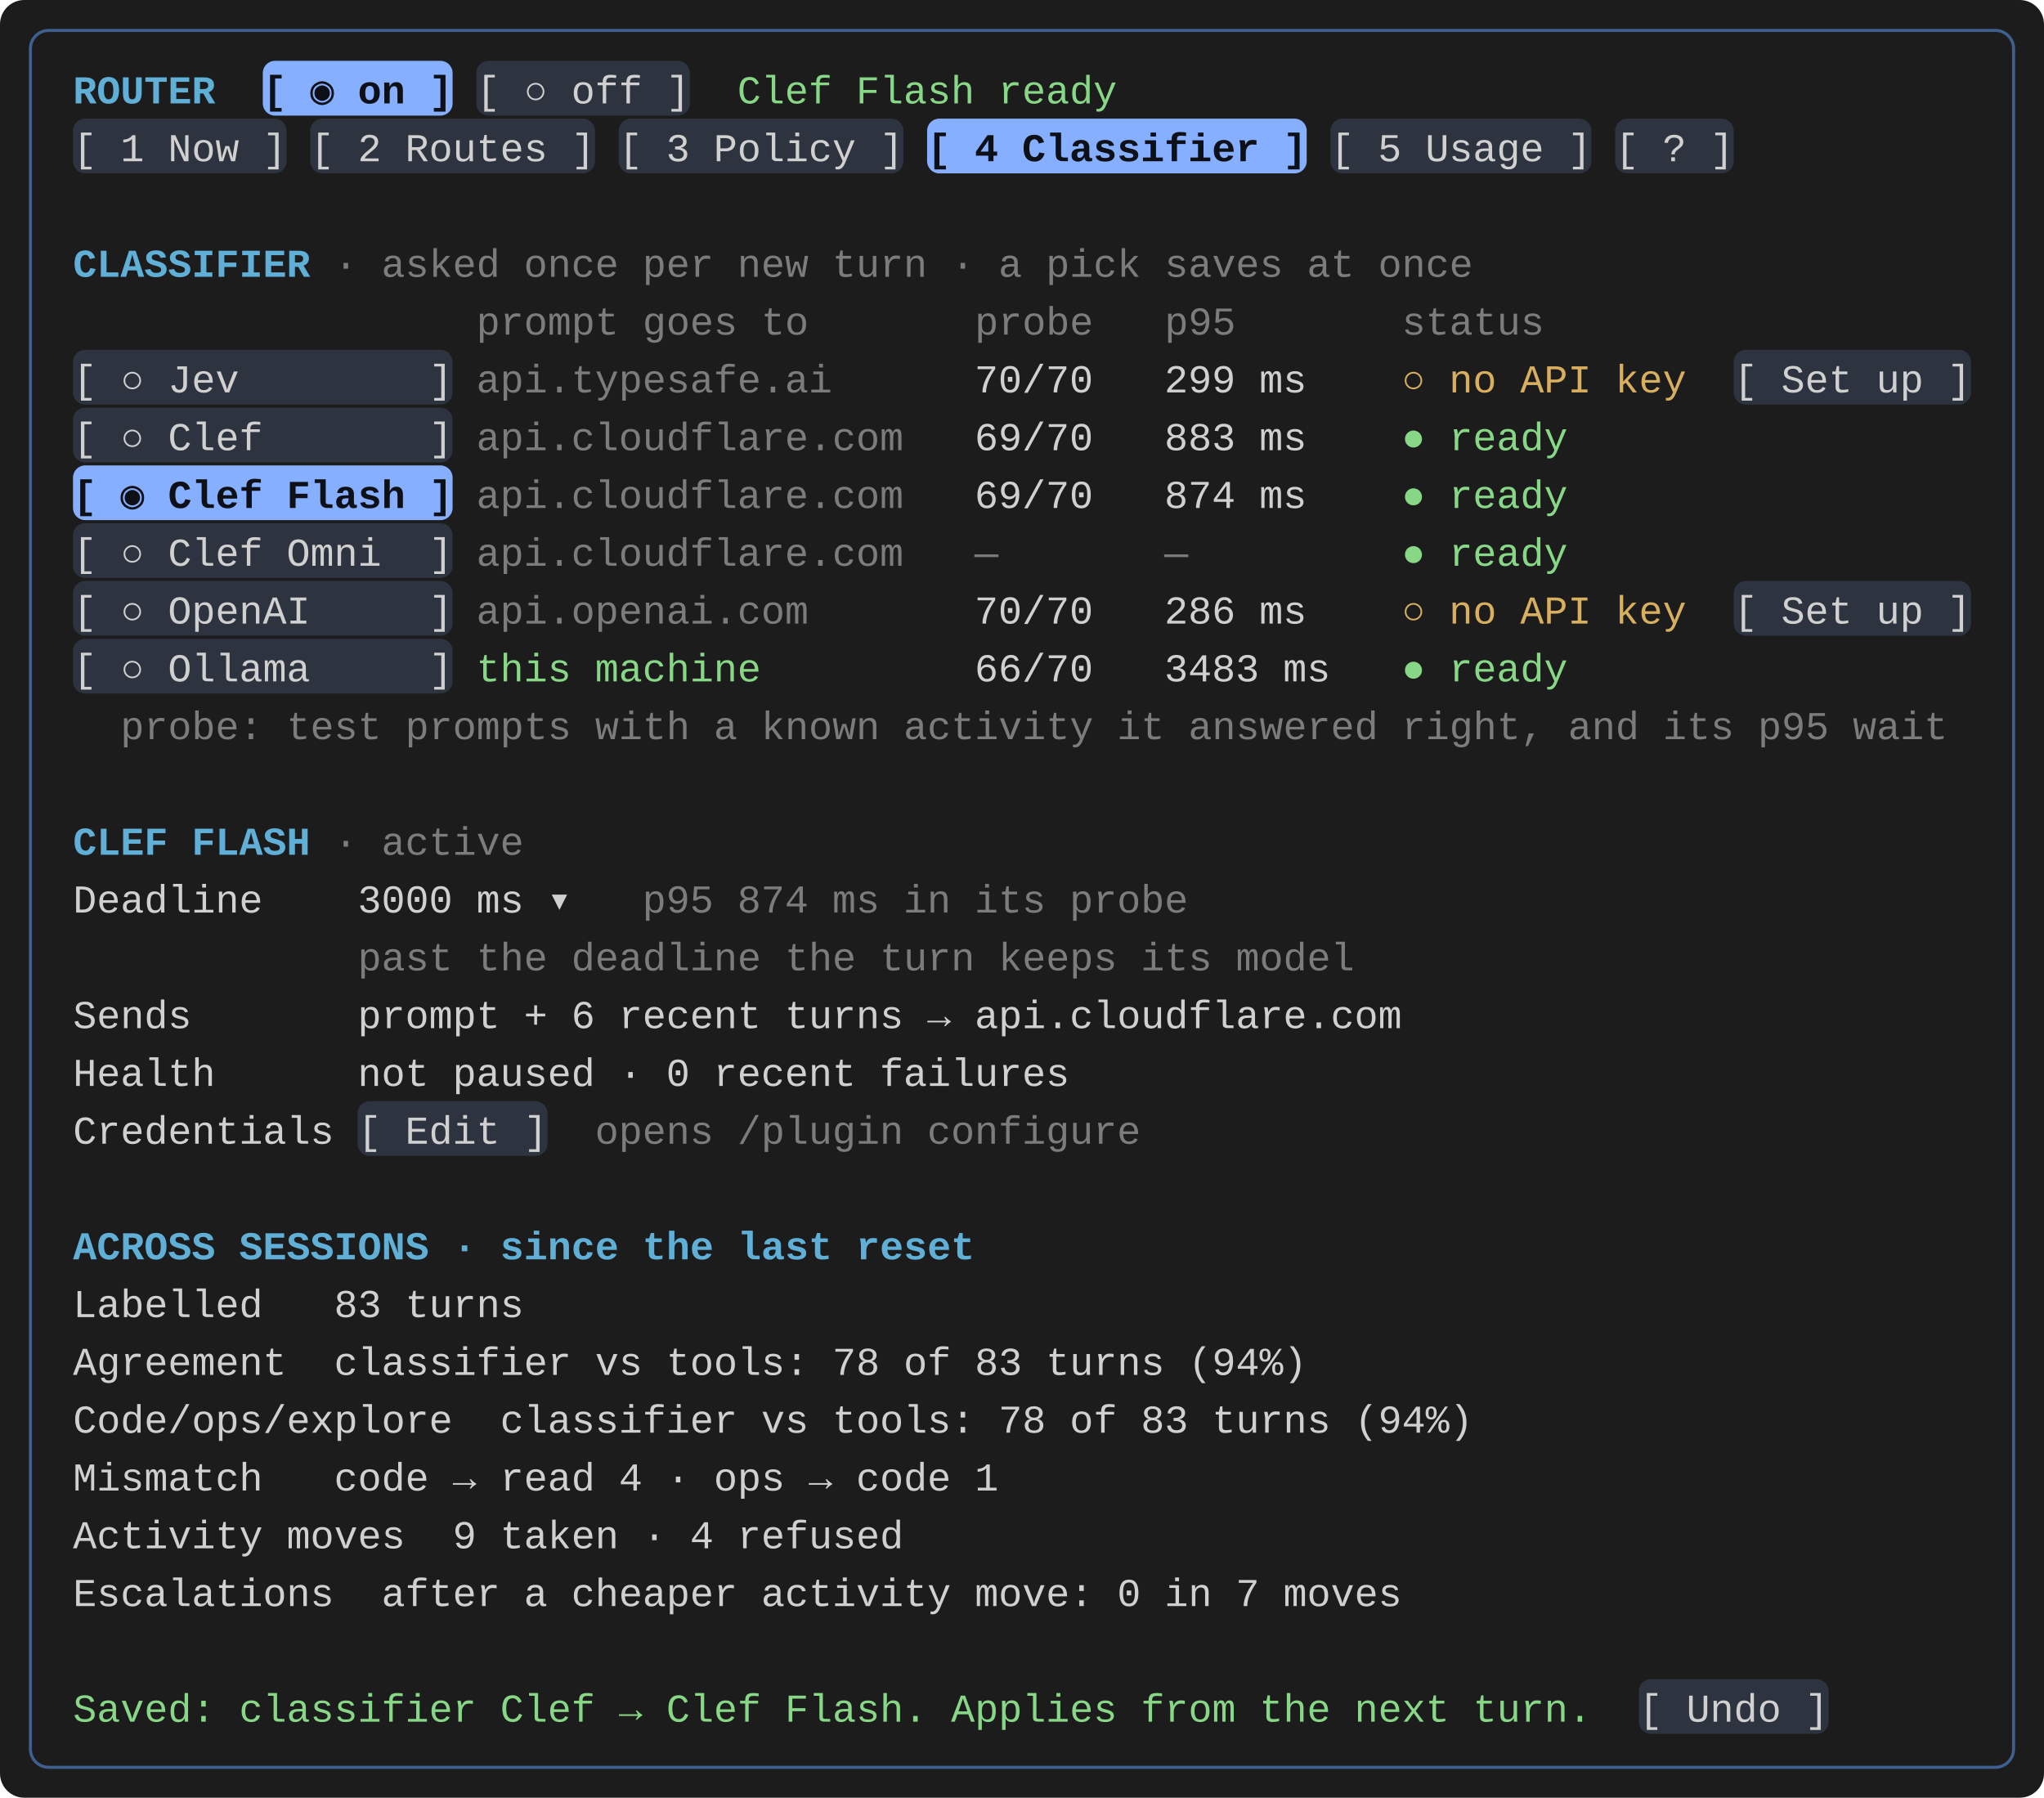
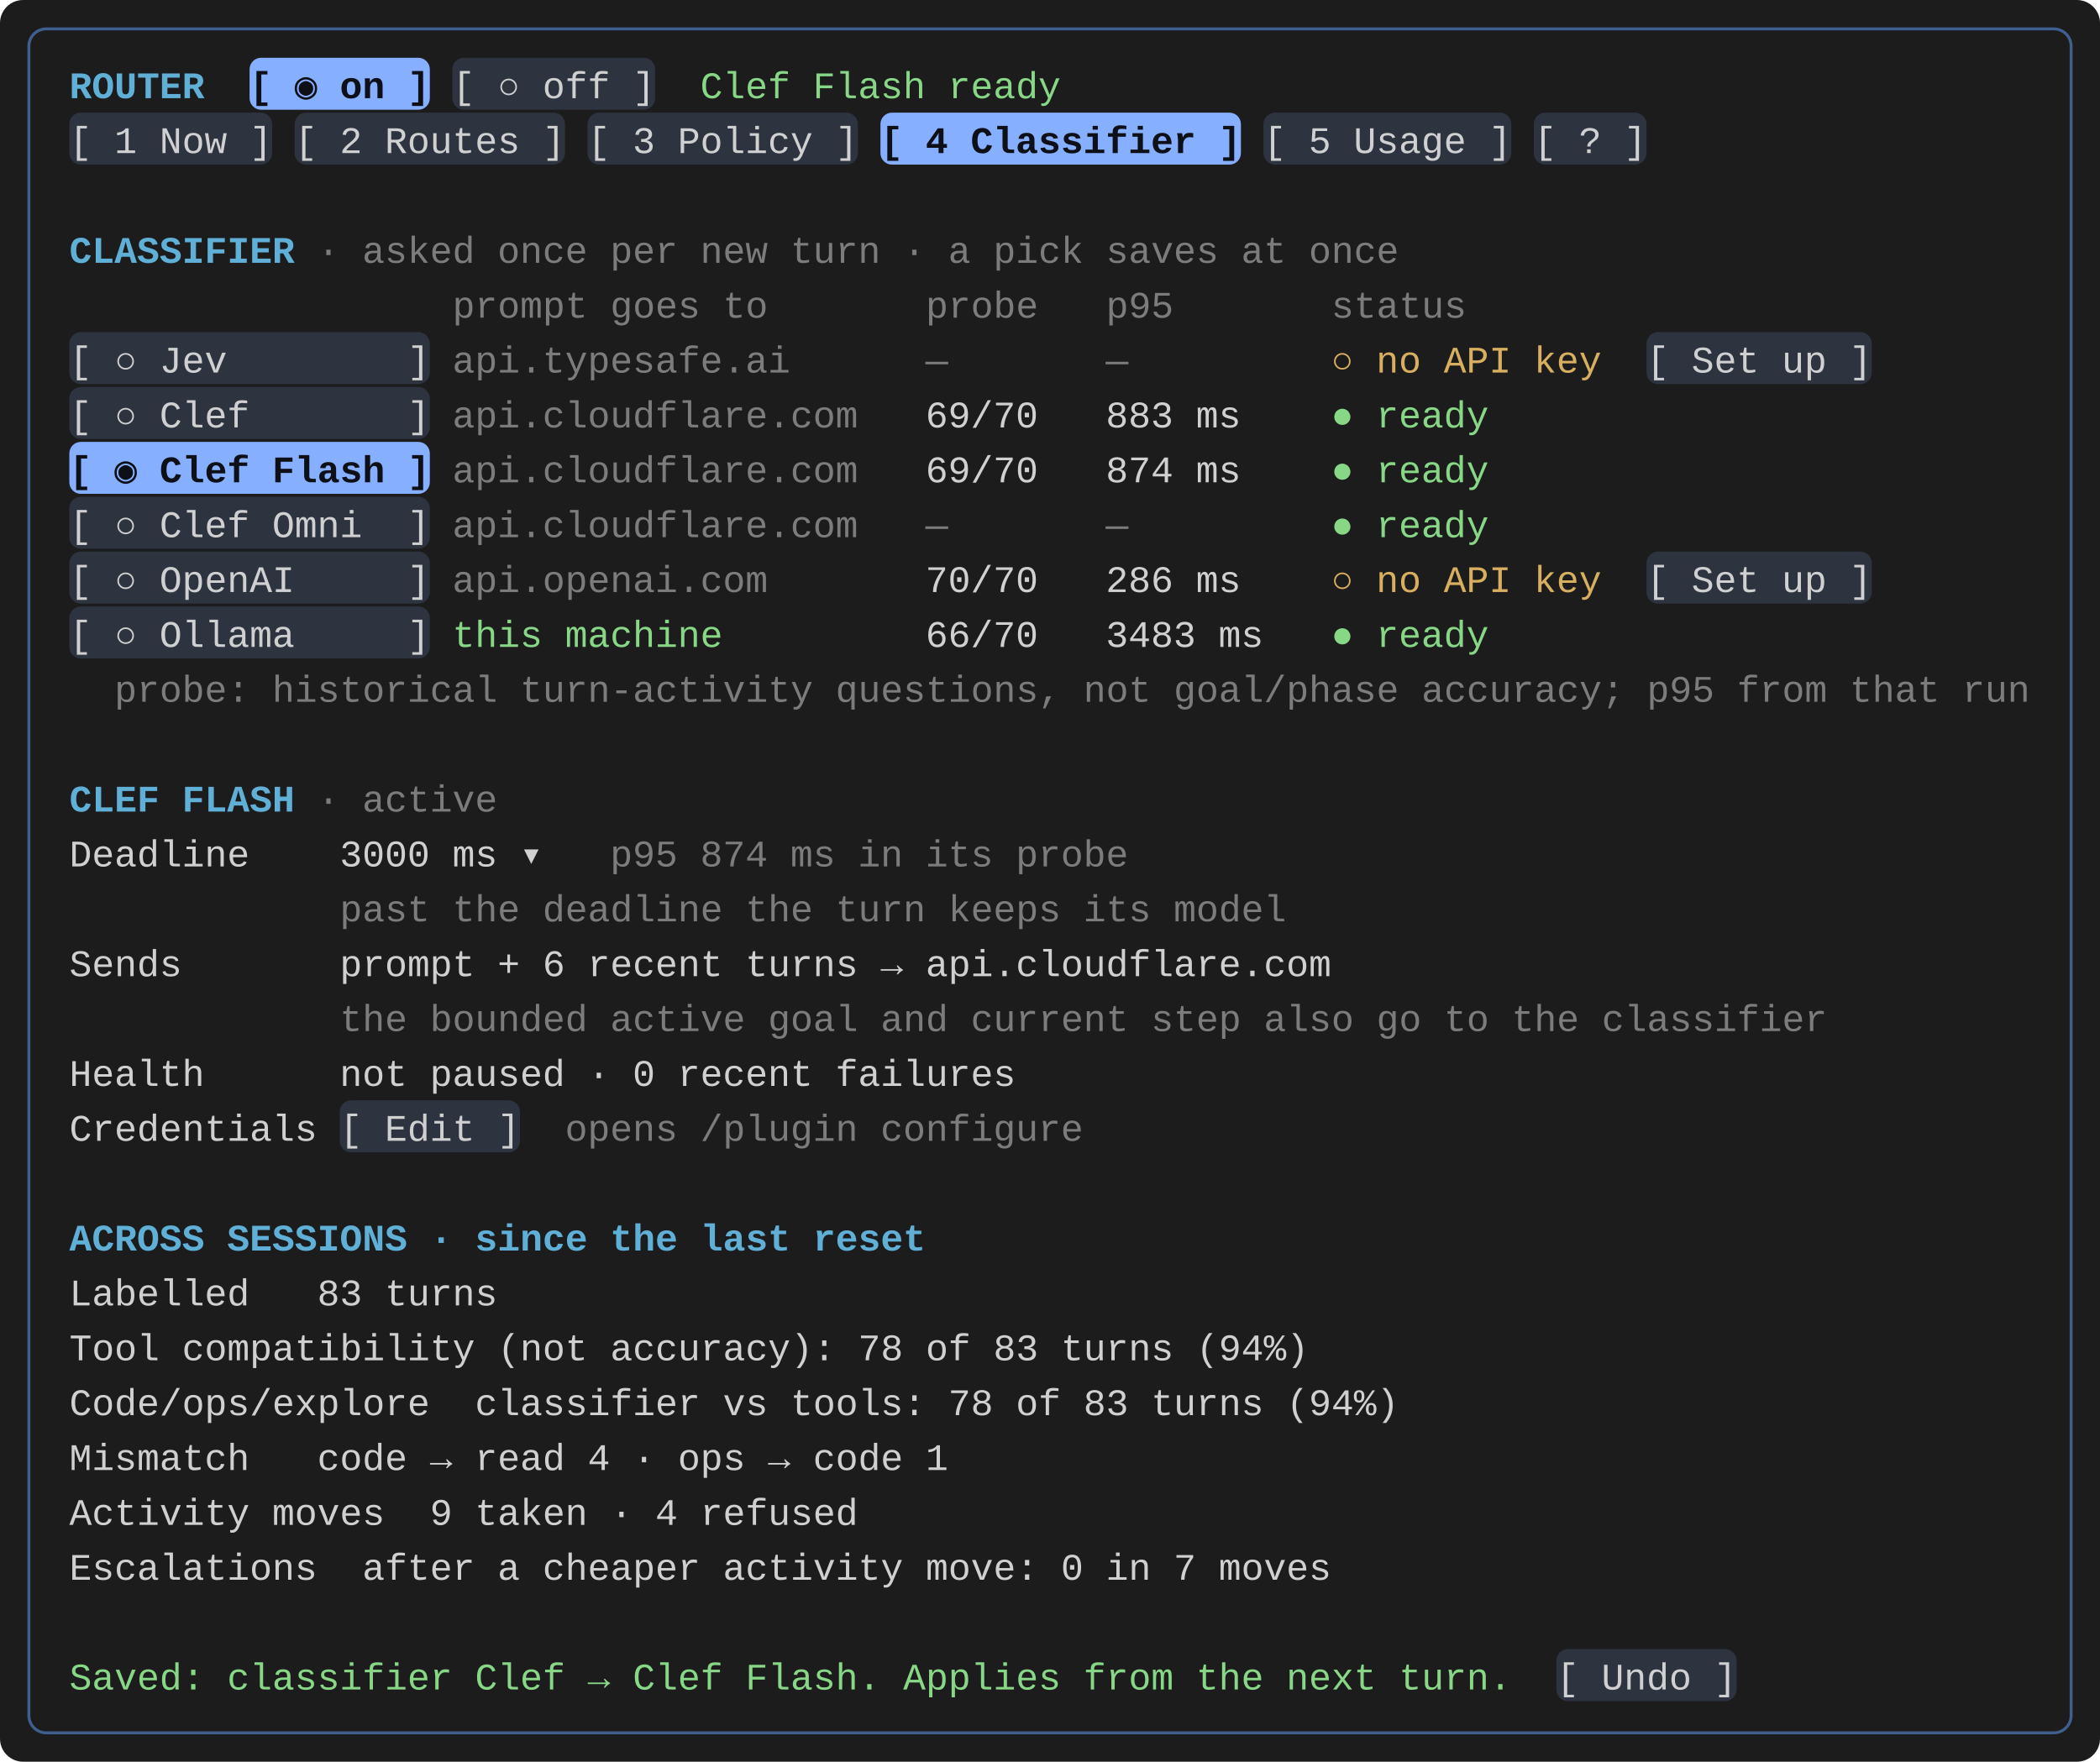
- <svg xmlns="http://www.w3.org/2000/svg" viewBox="0 0 672 591" role="img" aria-labelledby="title desc">
+ <svg xmlns="http://www.w3.org/2000/svg" viewBox="0 0 727 610" role="img" aria-labelledby="title desc">
  <style>
    text { font-family: ui-monospace, SFMono-Regular, Menlo, Consolas, 'Liberation Mono', monospace; font-size: 13px; }
    .cap { font-family: system-ui, -apple-system, 'Segoe UI', sans-serif; font-size: 12px; fill: #9a988f; }
  </style>
-   <rect width="672" height="591" rx="8" fill="#1c1c1c" />
-   <rect x="10" y="10" width="652" height="571" rx="6" fill="none" stroke="#3f5f8f" />
+   <rect width="727" height="610" rx="8" fill="#1c1c1c" />
+   <rect x="10" y="10" width="707" height="590" rx="6" fill="none" stroke="#3f5f8f" />
  <text x="24.0" y="34" fill="#5fafd7" font-weight="700" xml:space="preserve">ROUTER</text>
  <rect x="86.4" y="20" width="62.4" height="18" rx="4" fill="#87afff" />
  <text x="86.4" y="34" fill="#0d1016" font-weight="700" xml:space="preserve">[ ◉ on ]</text>
  <rect x="156.6" y="20" width="70.2" height="18" rx="4" fill="#2e3340" />
  <text x="156.6" y="34" fill="#d0d0d0" xml:space="preserve">[ ○ off ]</text>
  <text x="242.4" y="34" fill="#87d787" xml:space="preserve">Clef Flash ready</text>
  <rect x="24.0" y="39" width="70.2" height="18" rx="4" fill="#2e3340" />
  <text x="24.0" y="53" fill="#d0d0d0" xml:space="preserve">[ 1 Now ]</text>
  <rect x="102.0" y="39" width="93.6" height="18" rx="4" fill="#2e3340" />
  <text x="102.0" y="53" fill="#d0d0d0" xml:space="preserve">[ 2 Routes ]</text>
  <rect x="203.4" y="39" width="93.6" height="18" rx="4" fill="#2e3340" />
  <text x="203.4" y="53" fill="#d0d0d0" xml:space="preserve">[ 3 Policy ]</text>
  <rect x="304.8" y="39" width="124.8" height="18" rx="4" fill="#87afff" />
  <text x="304.8" y="53" fill="#0d1016" font-weight="700" xml:space="preserve">[ 4 Classifier ]</text>
  <rect x="437.4" y="39" width="85.8" height="18" rx="4" fill="#2e3340" />
  <text x="437.4" y="53" fill="#d0d0d0" xml:space="preserve">[ 5 Usage ]</text>
  <rect x="531.0" y="39" width="39.0" height="18" rx="4" fill="#2e3340" />
  <text x="531.0" y="53" fill="#d0d0d0" xml:space="preserve">[ ? ]</text>
  <text x="24.0" y="91" fill="#5fafd7" font-weight="700" xml:space="preserve">CLASSIFIER</text>
  <text x="102.0" y="91" fill="#7c7c7c" xml:space="preserve"> · asked once per new turn · a pick saves at once</text>
  <text x="24.0" y="110" fill="#7c7c7c" xml:space="preserve">                 prompt goes to       probe   p95       status</text>
  <rect x="24.0" y="115" width="124.8" height="18" rx="4" fill="#2e3340" />
  <text x="24.0" y="129" fill="#d0d0d0" xml:space="preserve">[ ○ Jev        ]</text>
  <text x="156.6" y="129" fill="#7c7c7c" xml:space="preserve">api.typesafe.ai</text>
-   <text x="320.4" y="129" fill="#d0d0d0" xml:space="preserve">70/70</text>
-   <text x="382.8" y="129" fill="#d0d0d0" xml:space="preserve">299 ms</text>
+   <text x="320.4" y="129" fill="#7c7c7c" xml:space="preserve">—</text>
+   <text x="382.8" y="129" fill="#7c7c7c" xml:space="preserve">—</text>
  <text x="460.8" y="129" fill="#d7af5f" xml:space="preserve">○ no API key  </text>
  <rect x="570.0" y="115" width="78.0" height="18" rx="4" fill="#2e3340" />
  <text x="570.0" y="129" fill="#d0d0d0" xml:space="preserve">[ Set up ]</text>
  <rect x="24.0" y="134" width="124.8" height="18" rx="4" fill="#2e3340" />
  <text x="24.0" y="148" fill="#d0d0d0" xml:space="preserve">[ ○ Clef       ]</text>
  <text x="156.6" y="148" fill="#7c7c7c" xml:space="preserve">api.cloudflare.com</text>
  <text x="320.4" y="148" fill="#d0d0d0" xml:space="preserve">69/70</text>
  <text x="382.8" y="148" fill="#d0d0d0" xml:space="preserve">883 ms</text>
  <text x="460.8" y="148" fill="#87d787" xml:space="preserve">● ready</text>
  <rect x="24.0" y="153" width="124.8" height="18" rx="4" fill="#87afff" />
  <text x="24.0" y="167" fill="#0d1016" font-weight="700" xml:space="preserve">[ ◉ Clef Flash ]</text>
  <text x="156.6" y="167" fill="#7c7c7c" xml:space="preserve">api.cloudflare.com</text>
  <text x="320.4" y="167" fill="#d0d0d0" xml:space="preserve">69/70</text>
  <text x="382.8" y="167" fill="#d0d0d0" xml:space="preserve">874 ms</text>
  <text x="460.8" y="167" fill="#87d787" xml:space="preserve">● ready</text>
  <rect x="24.0" y="172" width="124.8" height="18" rx="4" fill="#2e3340" />
  <text x="24.0" y="186" fill="#d0d0d0" xml:space="preserve">[ ○ Clef Omni  ]</text>
  <text x="156.6" y="186" fill="#7c7c7c" xml:space="preserve">api.cloudflare.com</text>
  <text x="320.4" y="186" fill="#7c7c7c" xml:space="preserve">—</text>
  <text x="382.8" y="186" fill="#7c7c7c" xml:space="preserve">—</text>
  <text x="460.8" y="186" fill="#87d787" xml:space="preserve">● ready</text>
  <rect x="24.0" y="191" width="124.8" height="18" rx="4" fill="#2e3340" />
  <text x="24.0" y="205" fill="#d0d0d0" xml:space="preserve">[ ○ OpenAI     ]</text>
  <text x="156.6" y="205" fill="#7c7c7c" xml:space="preserve">api.openai.com</text>
  <text x="320.4" y="205" fill="#d0d0d0" xml:space="preserve">70/70</text>
  <text x="382.8" y="205" fill="#d0d0d0" xml:space="preserve">286 ms</text>
  <text x="460.8" y="205" fill="#d7af5f" xml:space="preserve">○ no API key  </text>
  <rect x="570.0" y="191" width="78.0" height="18" rx="4" fill="#2e3340" />
  <text x="570.0" y="205" fill="#d0d0d0" xml:space="preserve">[ Set up ]</text>
  <rect x="24.0" y="210" width="124.8" height="18" rx="4" fill="#2e3340" />
  <text x="24.0" y="224" fill="#d0d0d0" xml:space="preserve">[ ○ Ollama     ]</text>
  <text x="156.6" y="224" fill="#87d787" xml:space="preserve">this machine</text>
  <text x="320.4" y="224" fill="#d0d0d0" xml:space="preserve">66/70</text>
  <text x="382.8" y="224" fill="#d0d0d0" xml:space="preserve">3483 ms</text>
  <text x="460.8" y="224" fill="#87d787" xml:space="preserve">● ready</text>
-   <text x="24.0" y="243" fill="#7c7c7c" xml:space="preserve">  probe: test prompts with a known activity it answered right, and its p95 wait</text>
+   <text x="24.0" y="243" fill="#7c7c7c" xml:space="preserve">  probe: historical turn-activity questions, not goal/phase accuracy; p95 from that run</text>
  <text x="24.0" y="281" fill="#5fafd7" font-weight="700" xml:space="preserve">CLEF FLASH</text>
  <text x="102.0" y="281" fill="#7c7c7c" xml:space="preserve"> · active</text>
  <text x="24.0" y="300" fill="#d0d0d0" xml:space="preserve">Deadline</text>
  <text x="117.6" y="300" fill="#d0d0d0" xml:space="preserve">3000 ms ▾</text>
  <text x="211.2" y="300" fill="#7c7c7c" xml:space="preserve">p95 874 ms in its probe</text>
  <text x="24.0" y="319" fill="#7c7c7c" xml:space="preserve">            past the deadline the turn keeps its model</text>
  <text x="24.0" y="338" fill="#d0d0d0" xml:space="preserve">Sends</text>
  <text x="117.6" y="338" fill="#d0d0d0" xml:space="preserve">prompt + 6 recent turns → api.cloudflare.com</text>
-   <text x="24.0" y="357" fill="#d0d0d0" xml:space="preserve">Health</text>
-   <text x="117.6" y="357" fill="#d0d0d0" xml:space="preserve">not paused</text>
-   <text x="195.6" y="357" fill="#d0d0d0" xml:space="preserve"> · 0 recent failures</text>
-   <text x="24.0" y="376" fill="#d0d0d0" xml:space="preserve">Credentials</text>
-   <rect x="117.6" y="362" width="62.4" height="18" rx="4" fill="#2e3340" />
-   <text x="117.6" y="376" fill="#d0d0d0" xml:space="preserve">[ Edit ]</text>
-   <text x="180.0" y="376" fill="#7c7c7c" xml:space="preserve">  opens /plugin configure</text>
-   <text x="24.0" y="414" fill="#5fafd7" font-weight="700" xml:space="preserve">ACROSS SESSIONS · since the last reset</text>
-   <text x="24.0" y="433" fill="#d0d0d0" xml:space="preserve">Labelled   83 turns</text>
-   <text x="24.0" y="452" fill="#d0d0d0" xml:space="preserve">Agreement  classifier vs tools: 78 of 83 turns (94%)</text>
-   <text x="24.0" y="471" fill="#d0d0d0" xml:space="preserve">Code/ops/explore  classifier vs tools: 78 of 83 turns (94%)</text>
-   <text x="24.0" y="490" fill="#d0d0d0" xml:space="preserve">Mismatch   code → read 4 · ops → code 1</text>
-   <text x="24.0" y="509" fill="#d0d0d0" xml:space="preserve">Activity moves  9 taken · 4 refused</text>
-   <text x="24.0" y="528" fill="#d0d0d0" xml:space="preserve">Escalations  after a cheaper activity move: 0 in 7 moves</text>
-   <text x="24.0" y="566" fill="#87d787" xml:space="preserve">Saved: classifier Clef → Clef Flash. Applies from the next turn.  </text>
-   <rect x="538.8" y="552" width="62.4" height="18" rx="4" fill="#2e3340" />
-   <text x="538.8" y="566" fill="#d0d0d0" xml:space="preserve">[ Undo ]</text>
+   <text x="24.0" y="357" fill="#7c7c7c" xml:space="preserve">            the bounded active goal and current step also go to the classifier</text>
+   <text x="24.0" y="376" fill="#d0d0d0" xml:space="preserve">Health</text>
+   <text x="117.6" y="376" fill="#d0d0d0" xml:space="preserve">not paused</text>
+   <text x="195.6" y="376" fill="#d0d0d0" xml:space="preserve"> · 0 recent failures</text>
+   <text x="24.0" y="395" fill="#d0d0d0" xml:space="preserve">Credentials</text>
+   <rect x="117.6" y="381" width="62.4" height="18" rx="4" fill="#2e3340" />
+   <text x="117.6" y="395" fill="#d0d0d0" xml:space="preserve">[ Edit ]</text>
+   <text x="180.0" y="395" fill="#7c7c7c" xml:space="preserve">  opens /plugin configure</text>
+   <text x="24.0" y="433" fill="#5fafd7" font-weight="700" xml:space="preserve">ACROSS SESSIONS · since the last reset</text>
+   <text x="24.0" y="452" fill="#d0d0d0" xml:space="preserve">Labelled   83 turns</text>
+   <text x="24.0" y="471" fill="#d0d0d0" xml:space="preserve">Tool compatibility (not accuracy): 78 of 83 turns (94%)</text>
+   <text x="24.0" y="490" fill="#d0d0d0" xml:space="preserve">Code/ops/explore  classifier vs tools: 78 of 83 turns (94%)</text>
+   <text x="24.0" y="509" fill="#d0d0d0" xml:space="preserve">Mismatch   code → read 4 · ops → code 1</text>
+   <text x="24.0" y="528" fill="#d0d0d0" xml:space="preserve">Activity moves  9 taken · 4 refused</text>
+   <text x="24.0" y="547" fill="#d0d0d0" xml:space="preserve">Escalations  after a cheaper activity move: 0 in 7 moves</text>
+   <text x="24.0" y="585" fill="#87d787" xml:space="preserve">Saved: classifier Clef → Clef Flash. Applies from the next turn.  </text>
+   <rect x="538.8" y="571" width="62.4" height="18" rx="4" fill="#2e3340" />
+   <text x="538.8" y="585" fill="#d0d0d0" xml:space="preserve">[ Undo ]</text>
</svg>
